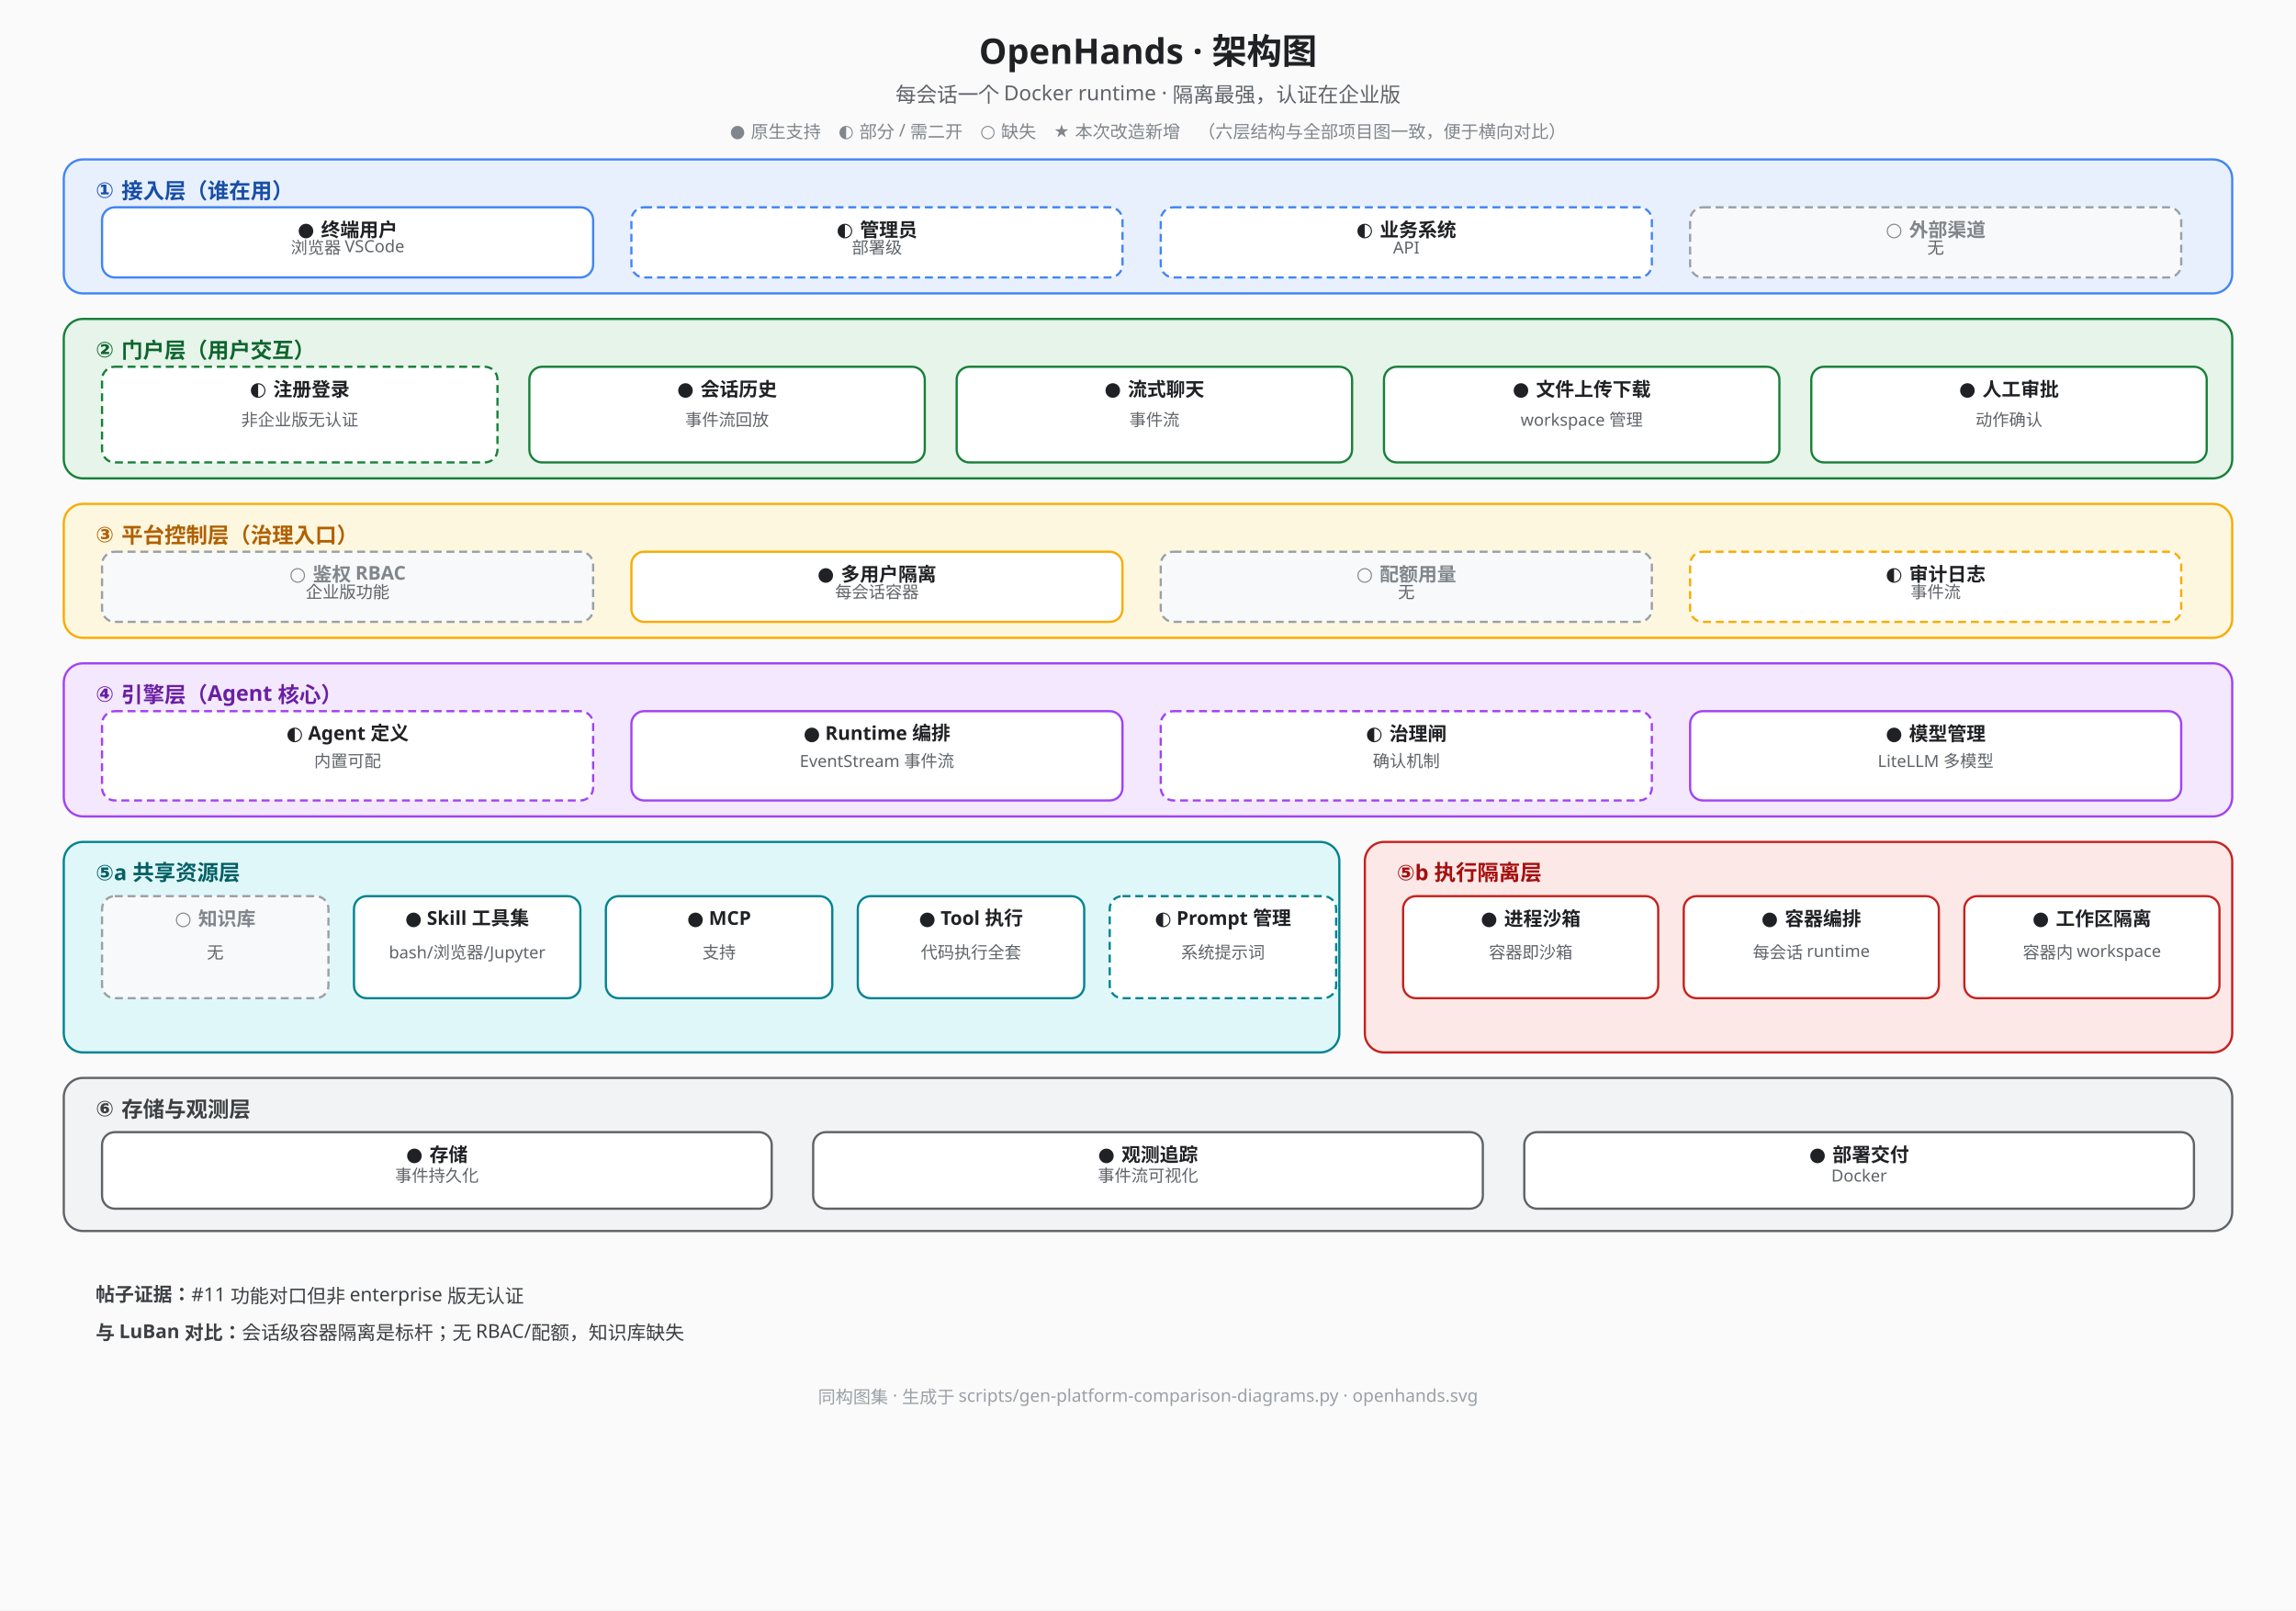
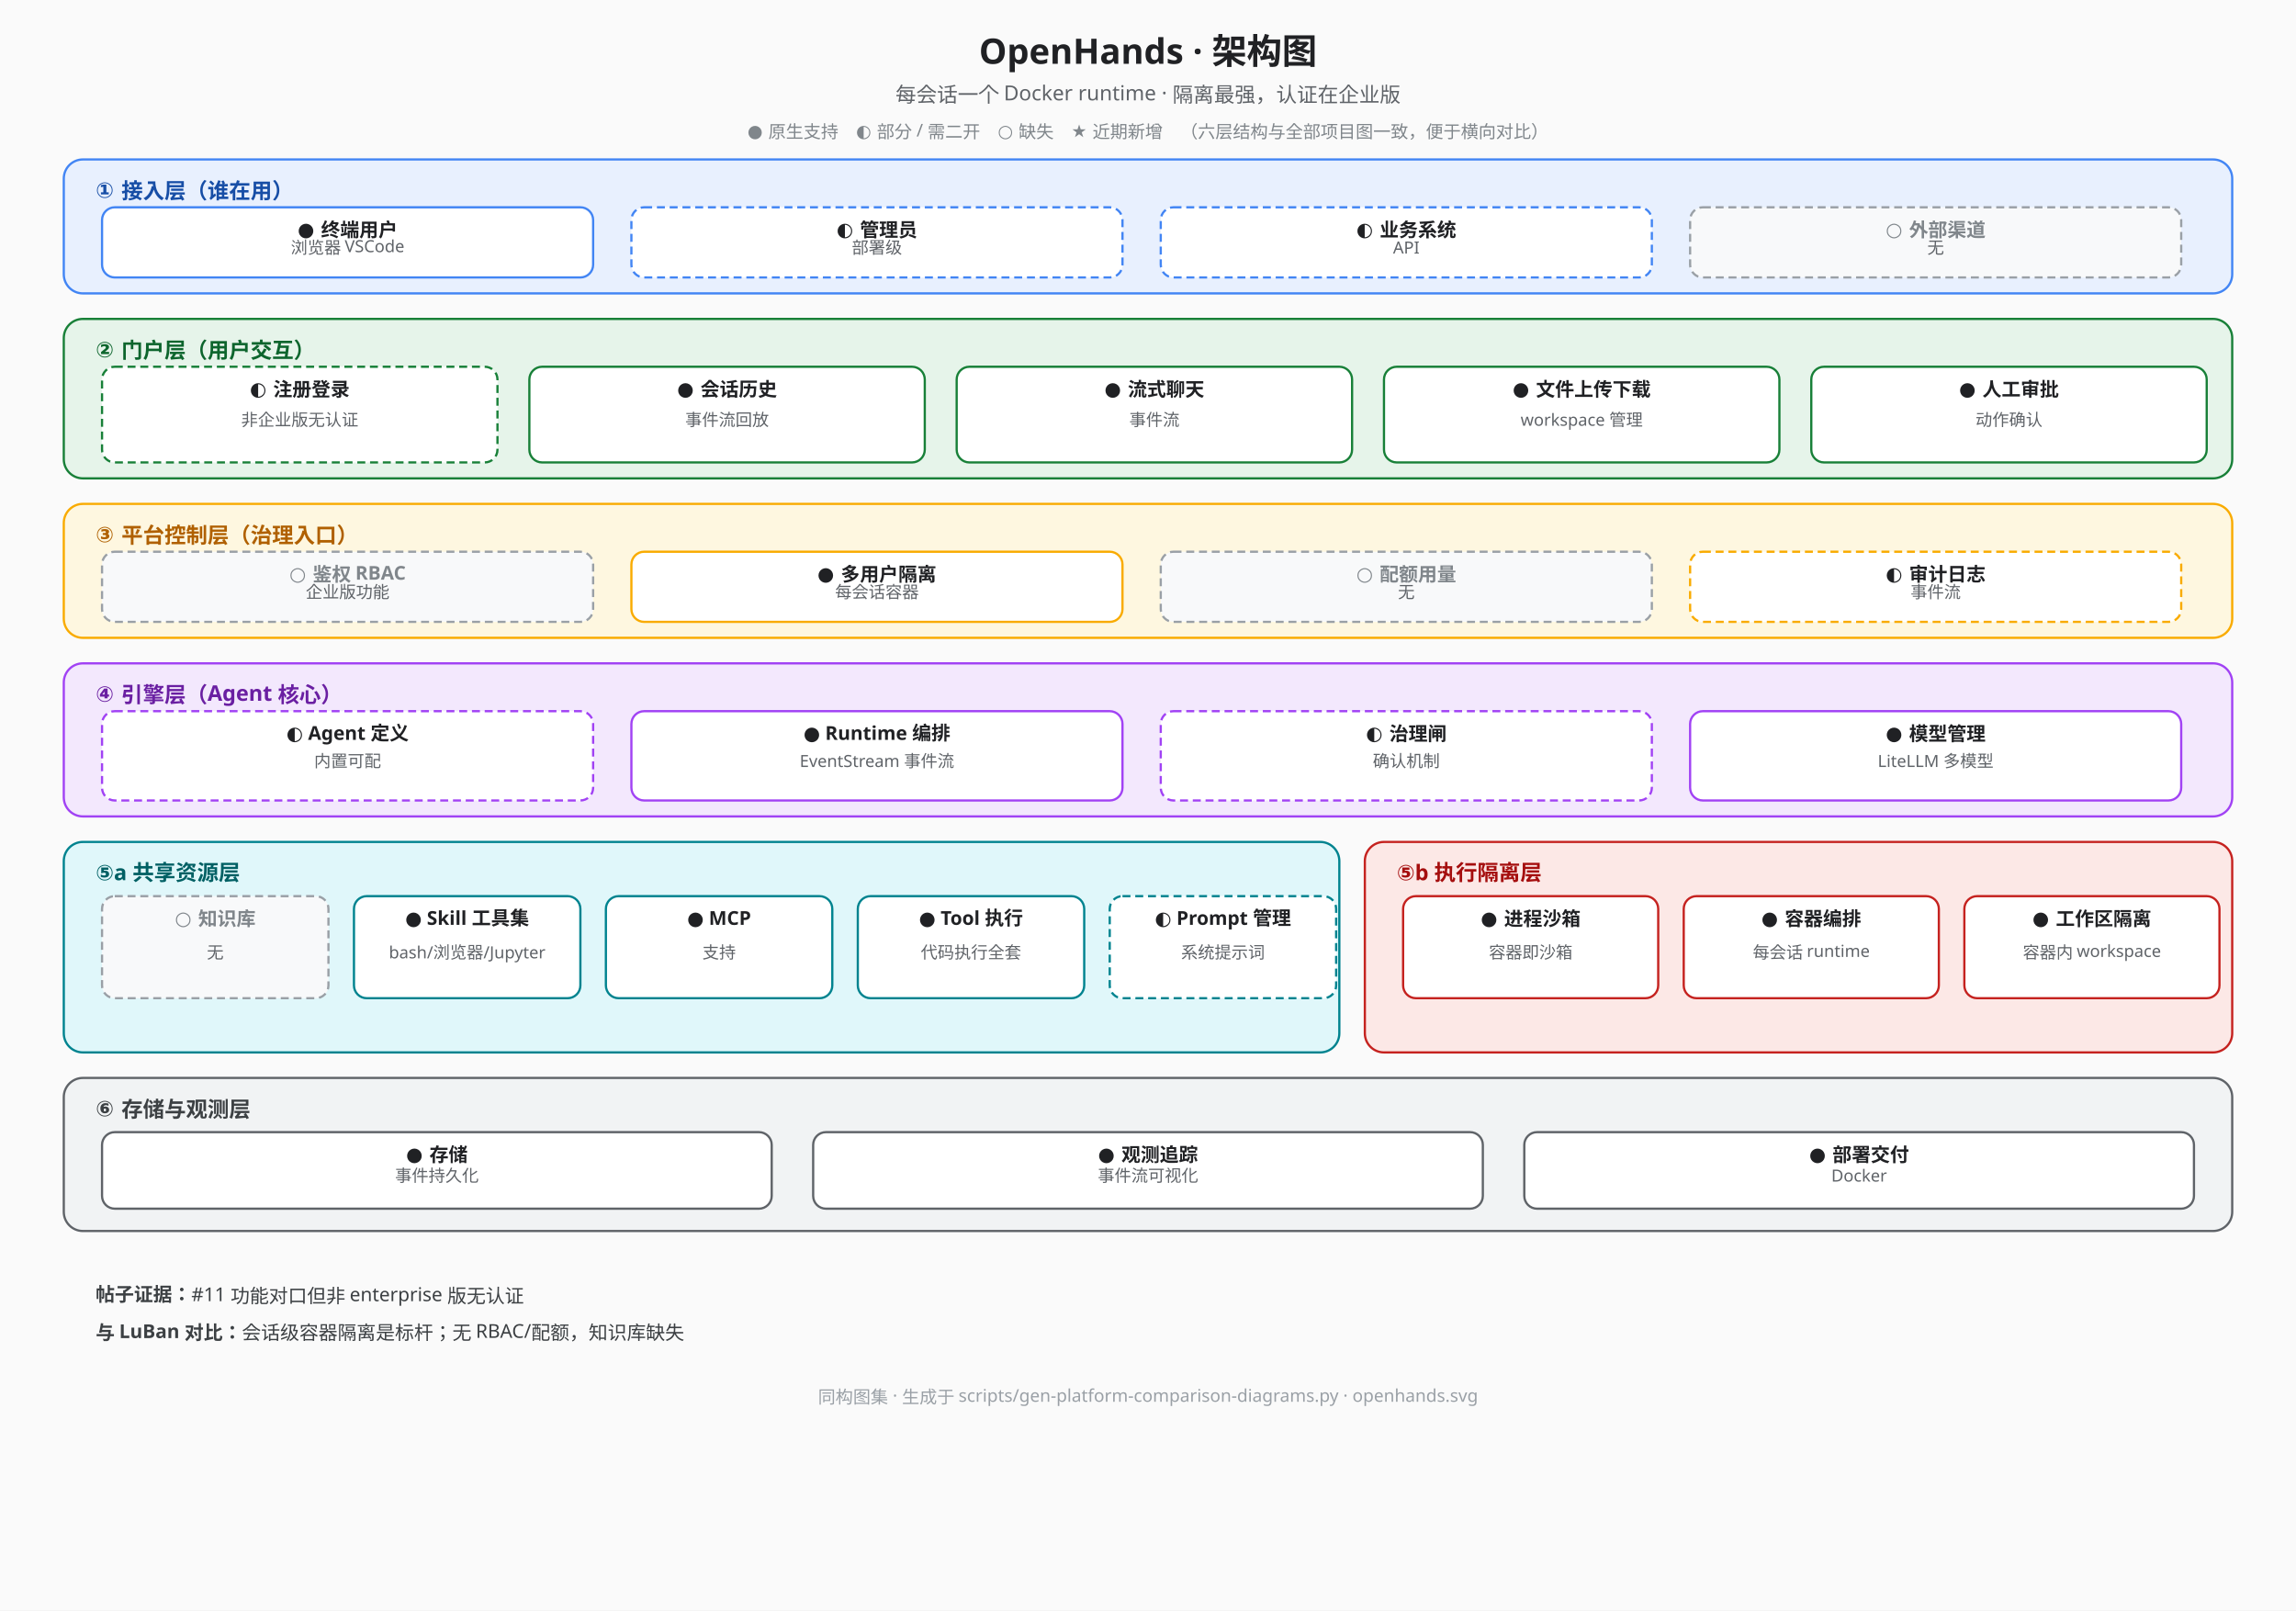
<svg xmlns="http://www.w3.org/2000/svg" width="1440" height="1010" viewBox="0 0 1440 1010" font-family="'PingFang SC','Microsoft YaHei',sans-serif">
  <rect width="1440" height="1010" fill="#FAFAFA" />
  <text x="720.0" y="40" text-anchor="middle" font-size="22" font-weight="700" fill="#202124">OpenHands · 架构图</text>
  <text x="720.0" y="64" text-anchor="middle" font-size="13" fill="#5F6368">每会话一个 Docker runtime · 隔离最强，认证在企业版</text>
-   <text x="720.0" y="86" text-anchor="middle" font-size="11" fill="#80868B">● 原生支持　◐ 部分 / 需二开　○ 缺失　★ 本次改造新增　（六层结构与全部项目图一致，便于横向对比）</text>
+   <text x="720.0" y="86" text-anchor="middle" font-size="11" fill="#80868B">● 原生支持　◐ 部分 / 需二开　○ 缺失　★ 近期新增　（六层结构与全部项目图一致，便于横向对比）</text>
  <rect x="40" y="100" width="1360" height="84" rx="12" fill="#E8F0FE" stroke="#4285F4" stroke-width="1.4" />
  <text x="60" y="124" font-size="13.5" font-weight="700" fill="#174EA6">① 接入层（谁在用）</text>
  <rect x="64" y="130" width="308" height="44" rx="8" fill="#FFFFFF" stroke="#4285F4" stroke-width="1.4" />
  <text x="218.0" y="148" text-anchor="middle" font-size="12" font-weight="600" fill="#202124">● 终端用户</text>
  <text x="218.0" y="159.0" text-anchor="middle" font-size="10.5" fill="#5F6368">浏览器 VSCode</text>
  <rect x="396" y="130" width="308" height="44" rx="8" fill="#FFFFFF" stroke="#4285F4" stroke-dasharray="5 3" stroke-width="1.4" />
  <text x="550.0" y="148" text-anchor="middle" font-size="12" font-weight="600" fill="#202124">◐ 管理员</text>
  <text x="550.0" y="159.0" text-anchor="middle" font-size="10.5" fill="#5F6368">部署级</text>
  <rect x="728" y="130" width="308" height="44" rx="8" fill="#FFFFFF" stroke="#4285F4" stroke-dasharray="5 3" stroke-width="1.4" />
  <text x="882.0" y="148" text-anchor="middle" font-size="12" font-weight="600" fill="#202124">◐ 业务系统</text>
  <text x="882.0" y="159.0" text-anchor="middle" font-size="10.5" fill="#5F6368">API</text>
  <rect x="1060" y="130" width="308" height="44" rx="8" fill="#F8F9FA" stroke="#9AA0A6" stroke-dasharray="5 3" stroke-width="1.4" />
  <text x="1214.0" y="148" text-anchor="middle" font-size="12" font-weight="600" fill="#80868B">○ 外部渠道</text>
  <text x="1214.0" y="159.0" text-anchor="middle" font-size="10.5" fill="#5F6368">无</text>
  <rect x="40" y="200" width="1360" height="100" rx="12" fill="#E6F4EA" stroke="#188038" stroke-width="1.4" />
  <text x="60" y="224" font-size="13.5" font-weight="700" fill="#0D652D">② 门户层（用户交互）</text>
  <rect x="64" y="230" width="248" height="60" rx="8" fill="#FFFFFF" stroke="#188038" stroke-dasharray="5 3" stroke-width="1.4" />
  <text x="188.0" y="248" text-anchor="middle" font-size="12" font-weight="600" fill="#202124">◐ 注册登录</text>
  <text x="188.0" y="267.0" text-anchor="middle" font-size="10.5" fill="#5F6368">非企业版无认证</text>
  <rect x="332" y="230" width="248" height="60" rx="8" fill="#FFFFFF" stroke="#188038" stroke-width="1.4" />
  <text x="456.0" y="248" text-anchor="middle" font-size="12" font-weight="600" fill="#202124">● 会话历史</text>
  <text x="456.0" y="267.0" text-anchor="middle" font-size="10.5" fill="#5F6368">事件流回放</text>
  <rect x="600" y="230" width="248" height="60" rx="8" fill="#FFFFFF" stroke="#188038" stroke-width="1.4" />
  <text x="724.0" y="248" text-anchor="middle" font-size="12" font-weight="600" fill="#202124">● 流式聊天</text>
  <text x="724.0" y="267.0" text-anchor="middle" font-size="10.5" fill="#5F6368">事件流</text>
  <rect x="868" y="230" width="248" height="60" rx="8" fill="#FFFFFF" stroke="#188038" stroke-width="1.4" />
  <text x="992.0" y="248" text-anchor="middle" font-size="12" font-weight="600" fill="#202124">● 文件上传下载</text>
  <text x="992.0" y="267.0" text-anchor="middle" font-size="10.5" fill="#5F6368">workspace 管理</text>
  <rect x="1136" y="230" width="248" height="60" rx="8" fill="#FFFFFF" stroke="#188038" stroke-width="1.4" />
  <text x="1260.0" y="248" text-anchor="middle" font-size="12" font-weight="600" fill="#202124">● 人工审批</text>
  <text x="1260.0" y="267.0" text-anchor="middle" font-size="10.5" fill="#5F6368">动作确认</text>
  <rect x="40" y="316" width="1360" height="84" rx="12" fill="#FEF7E0" stroke="#F9AB00" stroke-width="1.4" />
  <text x="60" y="340" font-size="13.5" font-weight="700" fill="#B06000">③ 平台控制层（治理入口）</text>
  <rect x="64" y="346" width="308" height="44" rx="8" fill="#F8F9FA" stroke="#9AA0A6" stroke-dasharray="5 3" stroke-width="1.4" />
  <text x="218.0" y="364" text-anchor="middle" font-size="12" font-weight="600" fill="#80868B">○ 鉴权 RBAC</text>
  <text x="218.0" y="375.0" text-anchor="middle" font-size="10.5" fill="#5F6368">企业版功能</text>
  <rect x="396" y="346" width="308" height="44" rx="8" fill="#FFFFFF" stroke="#F9AB00" stroke-width="1.4" />
  <text x="550.0" y="364" text-anchor="middle" font-size="12" font-weight="600" fill="#202124">● 多用户隔离</text>
  <text x="550.0" y="375.0" text-anchor="middle" font-size="10.5" fill="#5F6368">每会话容器</text>
  <rect x="728" y="346" width="308" height="44" rx="8" fill="#F8F9FA" stroke="#9AA0A6" stroke-dasharray="5 3" stroke-width="1.4" />
  <text x="882.0" y="364" text-anchor="middle" font-size="12" font-weight="600" fill="#80868B">○ 配额用量</text>
  <text x="882.0" y="375.0" text-anchor="middle" font-size="10.5" fill="#5F6368">无</text>
  <rect x="1060" y="346" width="308" height="44" rx="8" fill="#FFFFFF" stroke="#F9AB00" stroke-dasharray="5 3" stroke-width="1.4" />
  <text x="1214.0" y="364" text-anchor="middle" font-size="12" font-weight="600" fill="#202124">◐ 审计日志</text>
  <text x="1214.0" y="375.0" text-anchor="middle" font-size="10.5" fill="#5F6368">事件流</text>
  <rect x="40" y="416" width="1360" height="96" rx="12" fill="#F3E8FD" stroke="#A142F4" stroke-width="1.4" />
  <text x="60" y="440" font-size="13.5" font-weight="700" fill="#6A1FA2">④ 引擎层（Agent 核心）</text>
  <rect x="64" y="446" width="308" height="56" rx="8" fill="#FFFFFF" stroke="#A142F4" stroke-dasharray="5 3" stroke-width="1.4" />
  <text x="218.0" y="464" text-anchor="middle" font-size="12" font-weight="600" fill="#202124">◐ Agent 定义</text>
  <text x="218.0" y="481.0" text-anchor="middle" font-size="10.5" fill="#5F6368">内置可配</text>
  <rect x="396" y="446" width="308" height="56" rx="8" fill="#FFFFFF" stroke="#A142F4" stroke-width="1.4" />
  <text x="550.0" y="464" text-anchor="middle" font-size="12" font-weight="600" fill="#202124">● Runtime 编排</text>
  <text x="550.0" y="481.0" text-anchor="middle" font-size="10.5" fill="#5F6368">EventStream 事件流</text>
  <rect x="728" y="446" width="308" height="56" rx="8" fill="#FFFFFF" stroke="#A142F4" stroke-dasharray="5 3" stroke-width="1.4" />
  <text x="882.0" y="464" text-anchor="middle" font-size="12" font-weight="600" fill="#202124">◐ 治理闸</text>
  <text x="882.0" y="481.0" text-anchor="middle" font-size="10.5" fill="#5F6368">确认机制</text>
  <rect x="1060" y="446" width="308" height="56" rx="8" fill="#FFFFFF" stroke="#A142F4" stroke-width="1.4" />
  <text x="1214.0" y="464" text-anchor="middle" font-size="12" font-weight="600" fill="#202124">● 模型管理</text>
  <text x="1214.0" y="481.0" text-anchor="middle" font-size="10.5" fill="#5F6368">LiteLLM 多模型</text>
  <rect x="40" y="528" width="800" height="132" rx="12" fill="#E0F7FA" stroke="#00838F" stroke-width="1.4" />
  <text x="60" y="552" font-size="13.5" font-weight="700" fill="#006064">⑤a 共享资源层</text>
  <rect x="64" y="562" width="142" height="64" rx="8" fill="#F8F9FA" stroke="#9AA0A6" stroke-dasharray="5 3" stroke-width="1.4" />
  <text x="135.0" y="580" text-anchor="middle" font-size="12" font-weight="600" fill="#80868B">○ 知识库</text>
  <text x="135.0" y="601.0" text-anchor="middle" font-size="10.5" fill="#5F6368">无</text>
  <rect x="222" y="562" width="142" height="64" rx="8" fill="#FFFFFF" stroke="#00838F" stroke-width="1.4" />
  <text x="293.0" y="580" text-anchor="middle" font-size="12" font-weight="600" fill="#202124">● Skill 工具集</text>
  <text x="293.0" y="601.0" text-anchor="middle" font-size="10.5" fill="#5F6368">bash/浏览器/Jupyter</text>
  <rect x="380" y="562" width="142" height="64" rx="8" fill="#FFFFFF" stroke="#00838F" stroke-width="1.4" />
  <text x="451.0" y="580" text-anchor="middle" font-size="12" font-weight="600" fill="#202124">● MCP</text>
  <text x="451.0" y="601.0" text-anchor="middle" font-size="10.5" fill="#5F6368">支持</text>
  <rect x="538" y="562" width="142" height="64" rx="8" fill="#FFFFFF" stroke="#00838F" stroke-width="1.4" />
  <text x="609.0" y="580" text-anchor="middle" font-size="12" font-weight="600" fill="#202124">● Tool 执行</text>
  <text x="609.0" y="601.0" text-anchor="middle" font-size="10.5" fill="#5F6368">代码执行全套</text>
  <rect x="696" y="562" width="142" height="64" rx="8" fill="#FFFFFF" stroke="#00838F" stroke-dasharray="5 3" stroke-width="1.4" />
  <text x="767.0" y="580" text-anchor="middle" font-size="12" font-weight="600" fill="#202124">◐ Prompt 管理</text>
  <text x="767.0" y="601.0" text-anchor="middle" font-size="10.5" fill="#5F6368">系统提示词</text>
  <rect x="856" y="528" width="544" height="132" rx="12" fill="#FCE8E6" stroke="#C5221F" stroke-width="1.4" />
  <text x="876" y="552" font-size="13.5" font-weight="700" fill="#A50E0E">⑤b 执行隔离层</text>
  <rect x="880" y="562" width="160" height="64" rx="8" fill="#FFFFFF" stroke="#C5221F" stroke-width="1.4" />
  <text x="960.0" y="580" text-anchor="middle" font-size="12" font-weight="600" fill="#202124">● 进程沙箱</text>
  <text x="960.0" y="601.0" text-anchor="middle" font-size="10.5" fill="#5F6368">容器即沙箱</text>
  <rect x="1056" y="562" width="160" height="64" rx="8" fill="#FFFFFF" stroke="#C5221F" stroke-width="1.4" />
  <text x="1136.0" y="580" text-anchor="middle" font-size="12" font-weight="600" fill="#202124">● 容器编排</text>
  <text x="1136.0" y="601.0" text-anchor="middle" font-size="10.5" fill="#5F6368">每会话 runtime</text>
  <rect x="1232" y="562" width="160" height="64" rx="8" fill="#FFFFFF" stroke="#C5221F" stroke-width="1.4" />
  <text x="1312.0" y="580" text-anchor="middle" font-size="12" font-weight="600" fill="#202124">● 工作区隔离</text>
  <text x="1312.0" y="601.0" text-anchor="middle" font-size="10.5" fill="#5F6368">容器内 workspace</text>
  <rect x="40" y="676" width="1360" height="96" rx="12" fill="#F1F3F4" stroke="#5F6368" stroke-width="1.4" />
  <text x="60" y="700" font-size="13.5" font-weight="700" fill="#3C4043">⑥ 存储与观测层</text>
  <rect x="64" y="710" width="420" height="48" rx="8" fill="#FFFFFF" stroke="#5F6368" stroke-width="1.4" />
  <text x="274.0" y="728" text-anchor="middle" font-size="12" font-weight="600" fill="#202124">● 存储</text>
  <text x="274.0" y="741.0" text-anchor="middle" font-size="10.5" fill="#5F6368">事件持久化</text>
  <rect x="510" y="710" width="420" height="48" rx="8" fill="#FFFFFF" stroke="#5F6368" stroke-width="1.4" />
  <text x="720.0" y="728" text-anchor="middle" font-size="12" font-weight="600" fill="#202124">● 观测追踪</text>
  <text x="720.0" y="741.0" text-anchor="middle" font-size="10.5" fill="#5F6368">事件流可视化</text>
  <rect x="956" y="710" width="420" height="48" rx="8" fill="#FFFFFF" stroke="#5F6368" stroke-width="1.4" />
  <text x="1166.0" y="728" text-anchor="middle" font-size="12" font-weight="600" fill="#202124">● 部署交付</text>
  <text x="1166.0" y="741.0" text-anchor="middle" font-size="10.5" fill="#5F6368">Docker</text>
  <text x="60" y="816" font-size="12" fill="#3C4043">
    <tspan font-weight="700">帖子证据：</tspan>#11 功能对口但非 enterprise 版无认证</text>
  <text x="60" y="840" font-size="12" fill="#3C4043">
    <tspan font-weight="700">与 LuBan 对比：</tspan>会话级容器隔离是标杆；无 RBAC/配额，知识库缺失</text>
  <text x="720.0" y="880" text-anchor="middle" font-size="11" fill="#9AA0A6">同构图集 · 生成于 scripts/gen-platform-comparison-diagrams.py · openhands.svg</text>
</svg>
